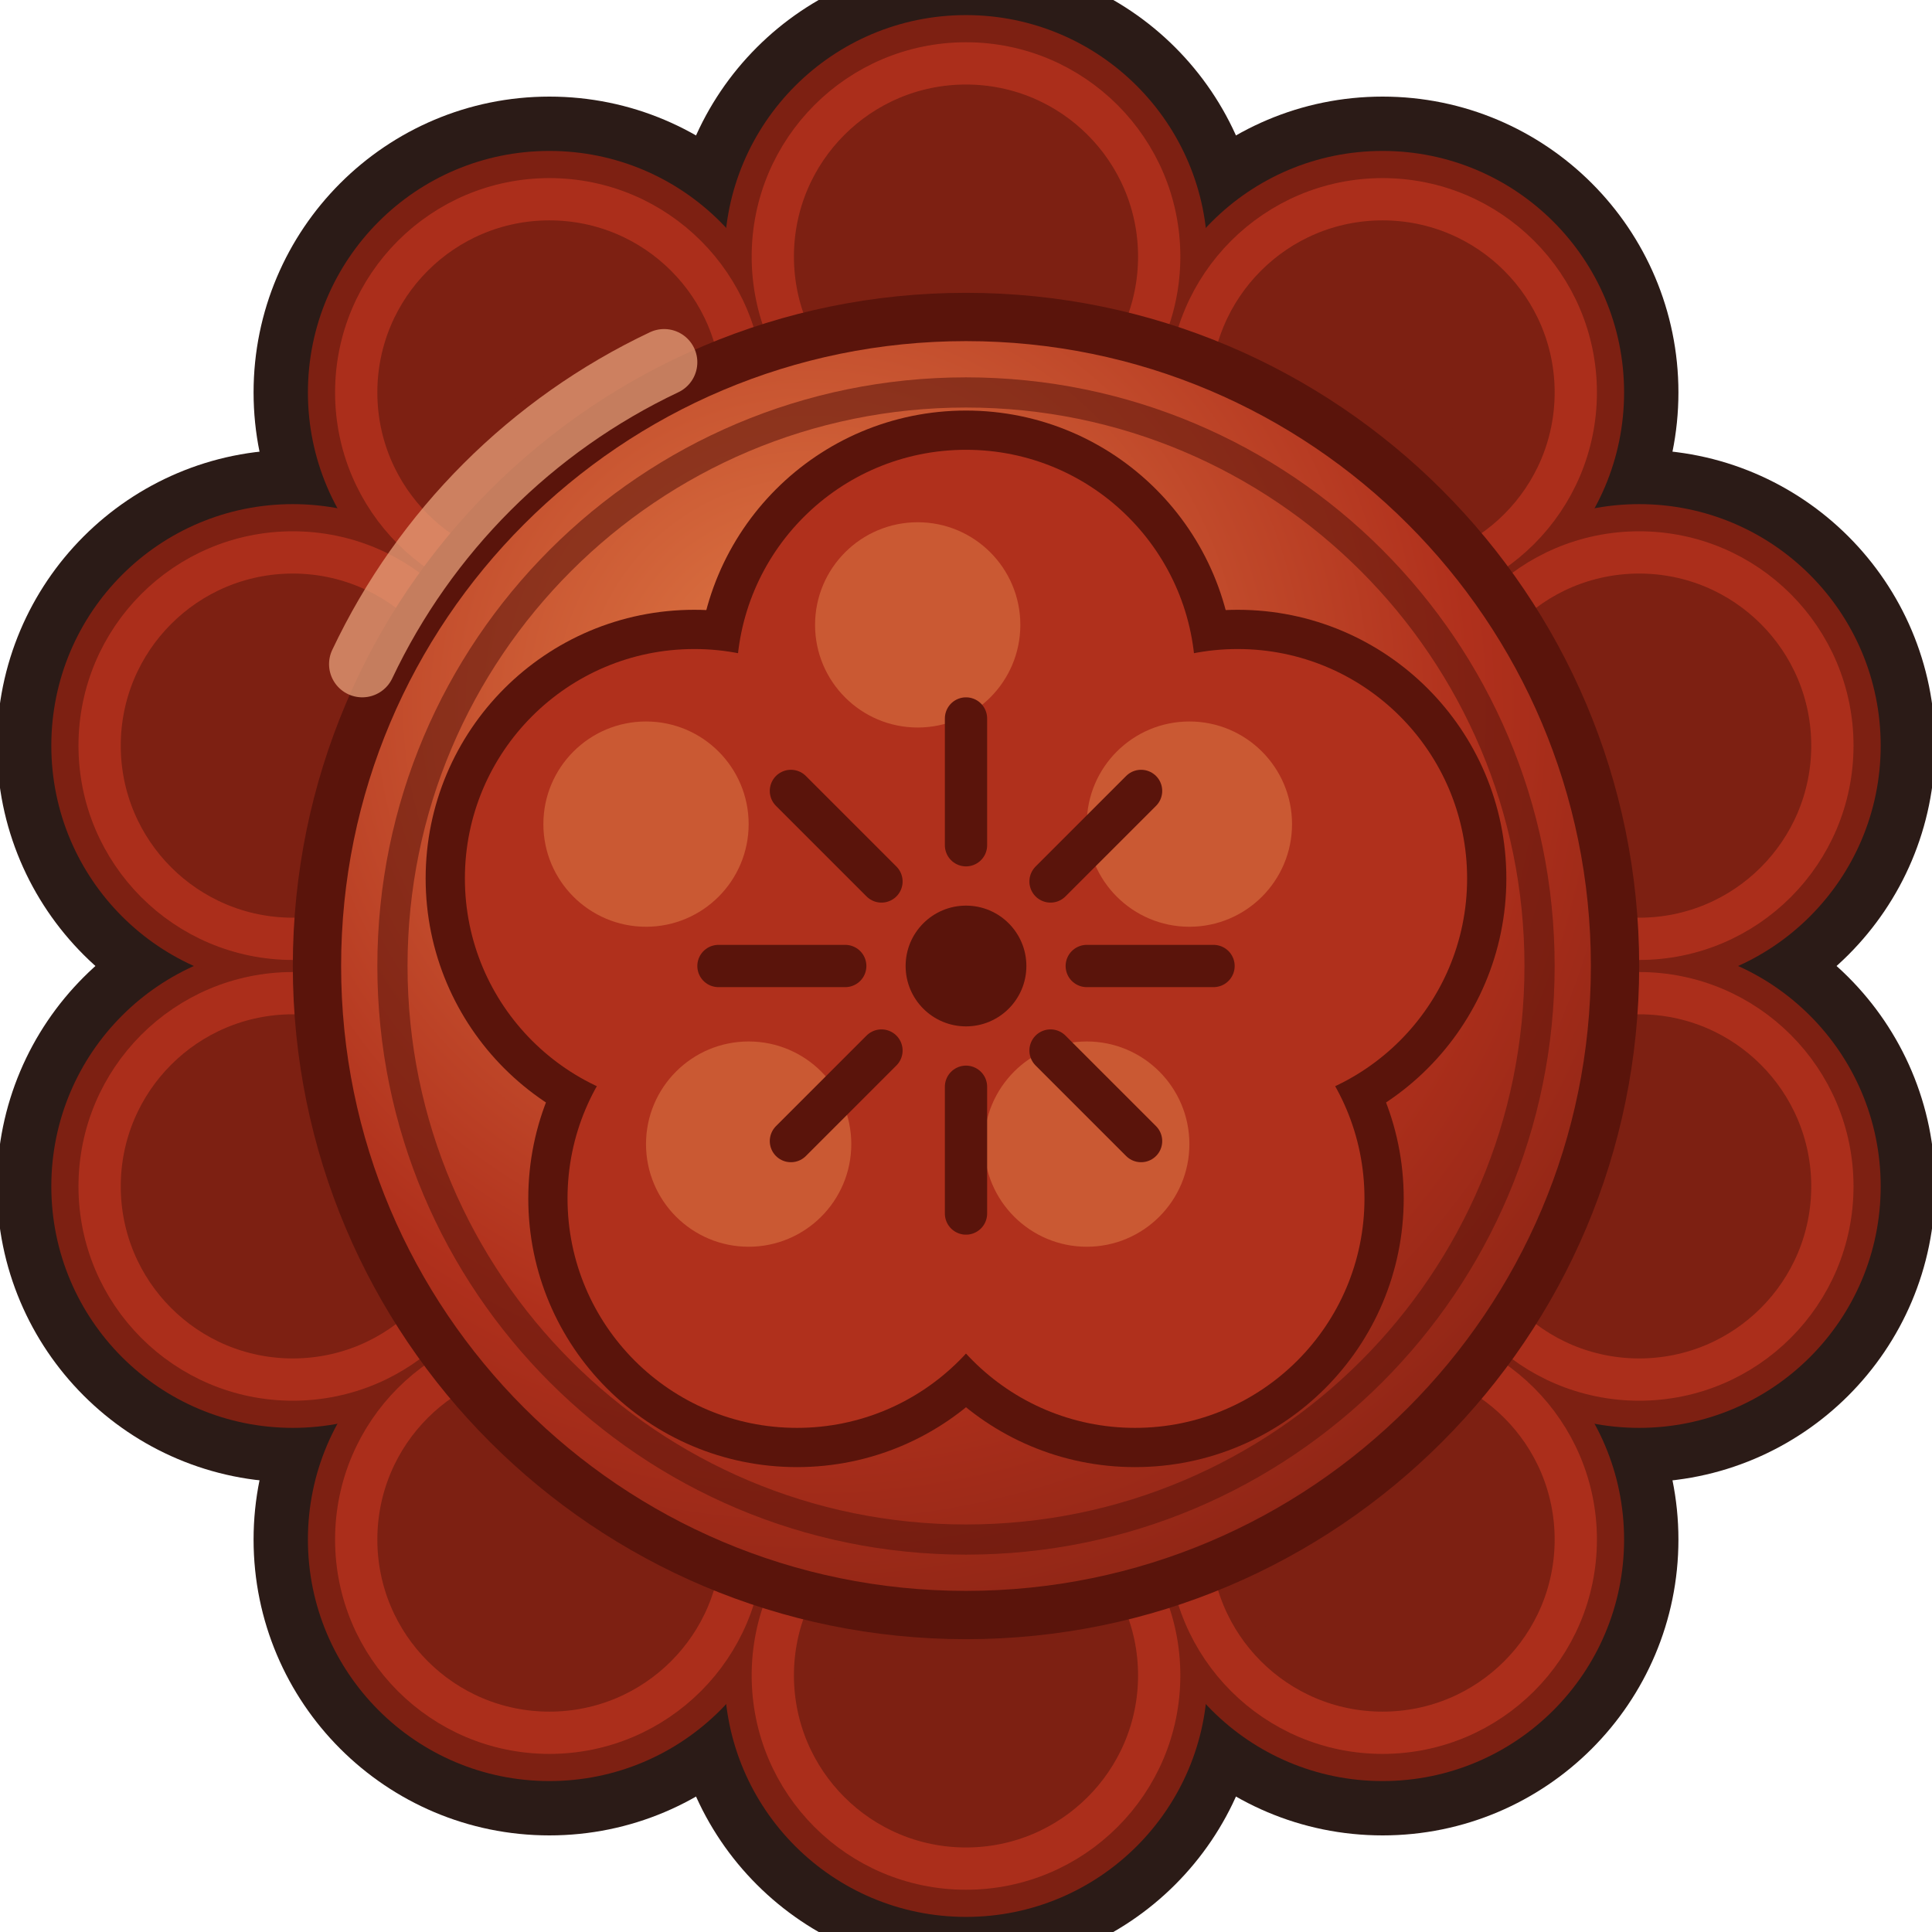
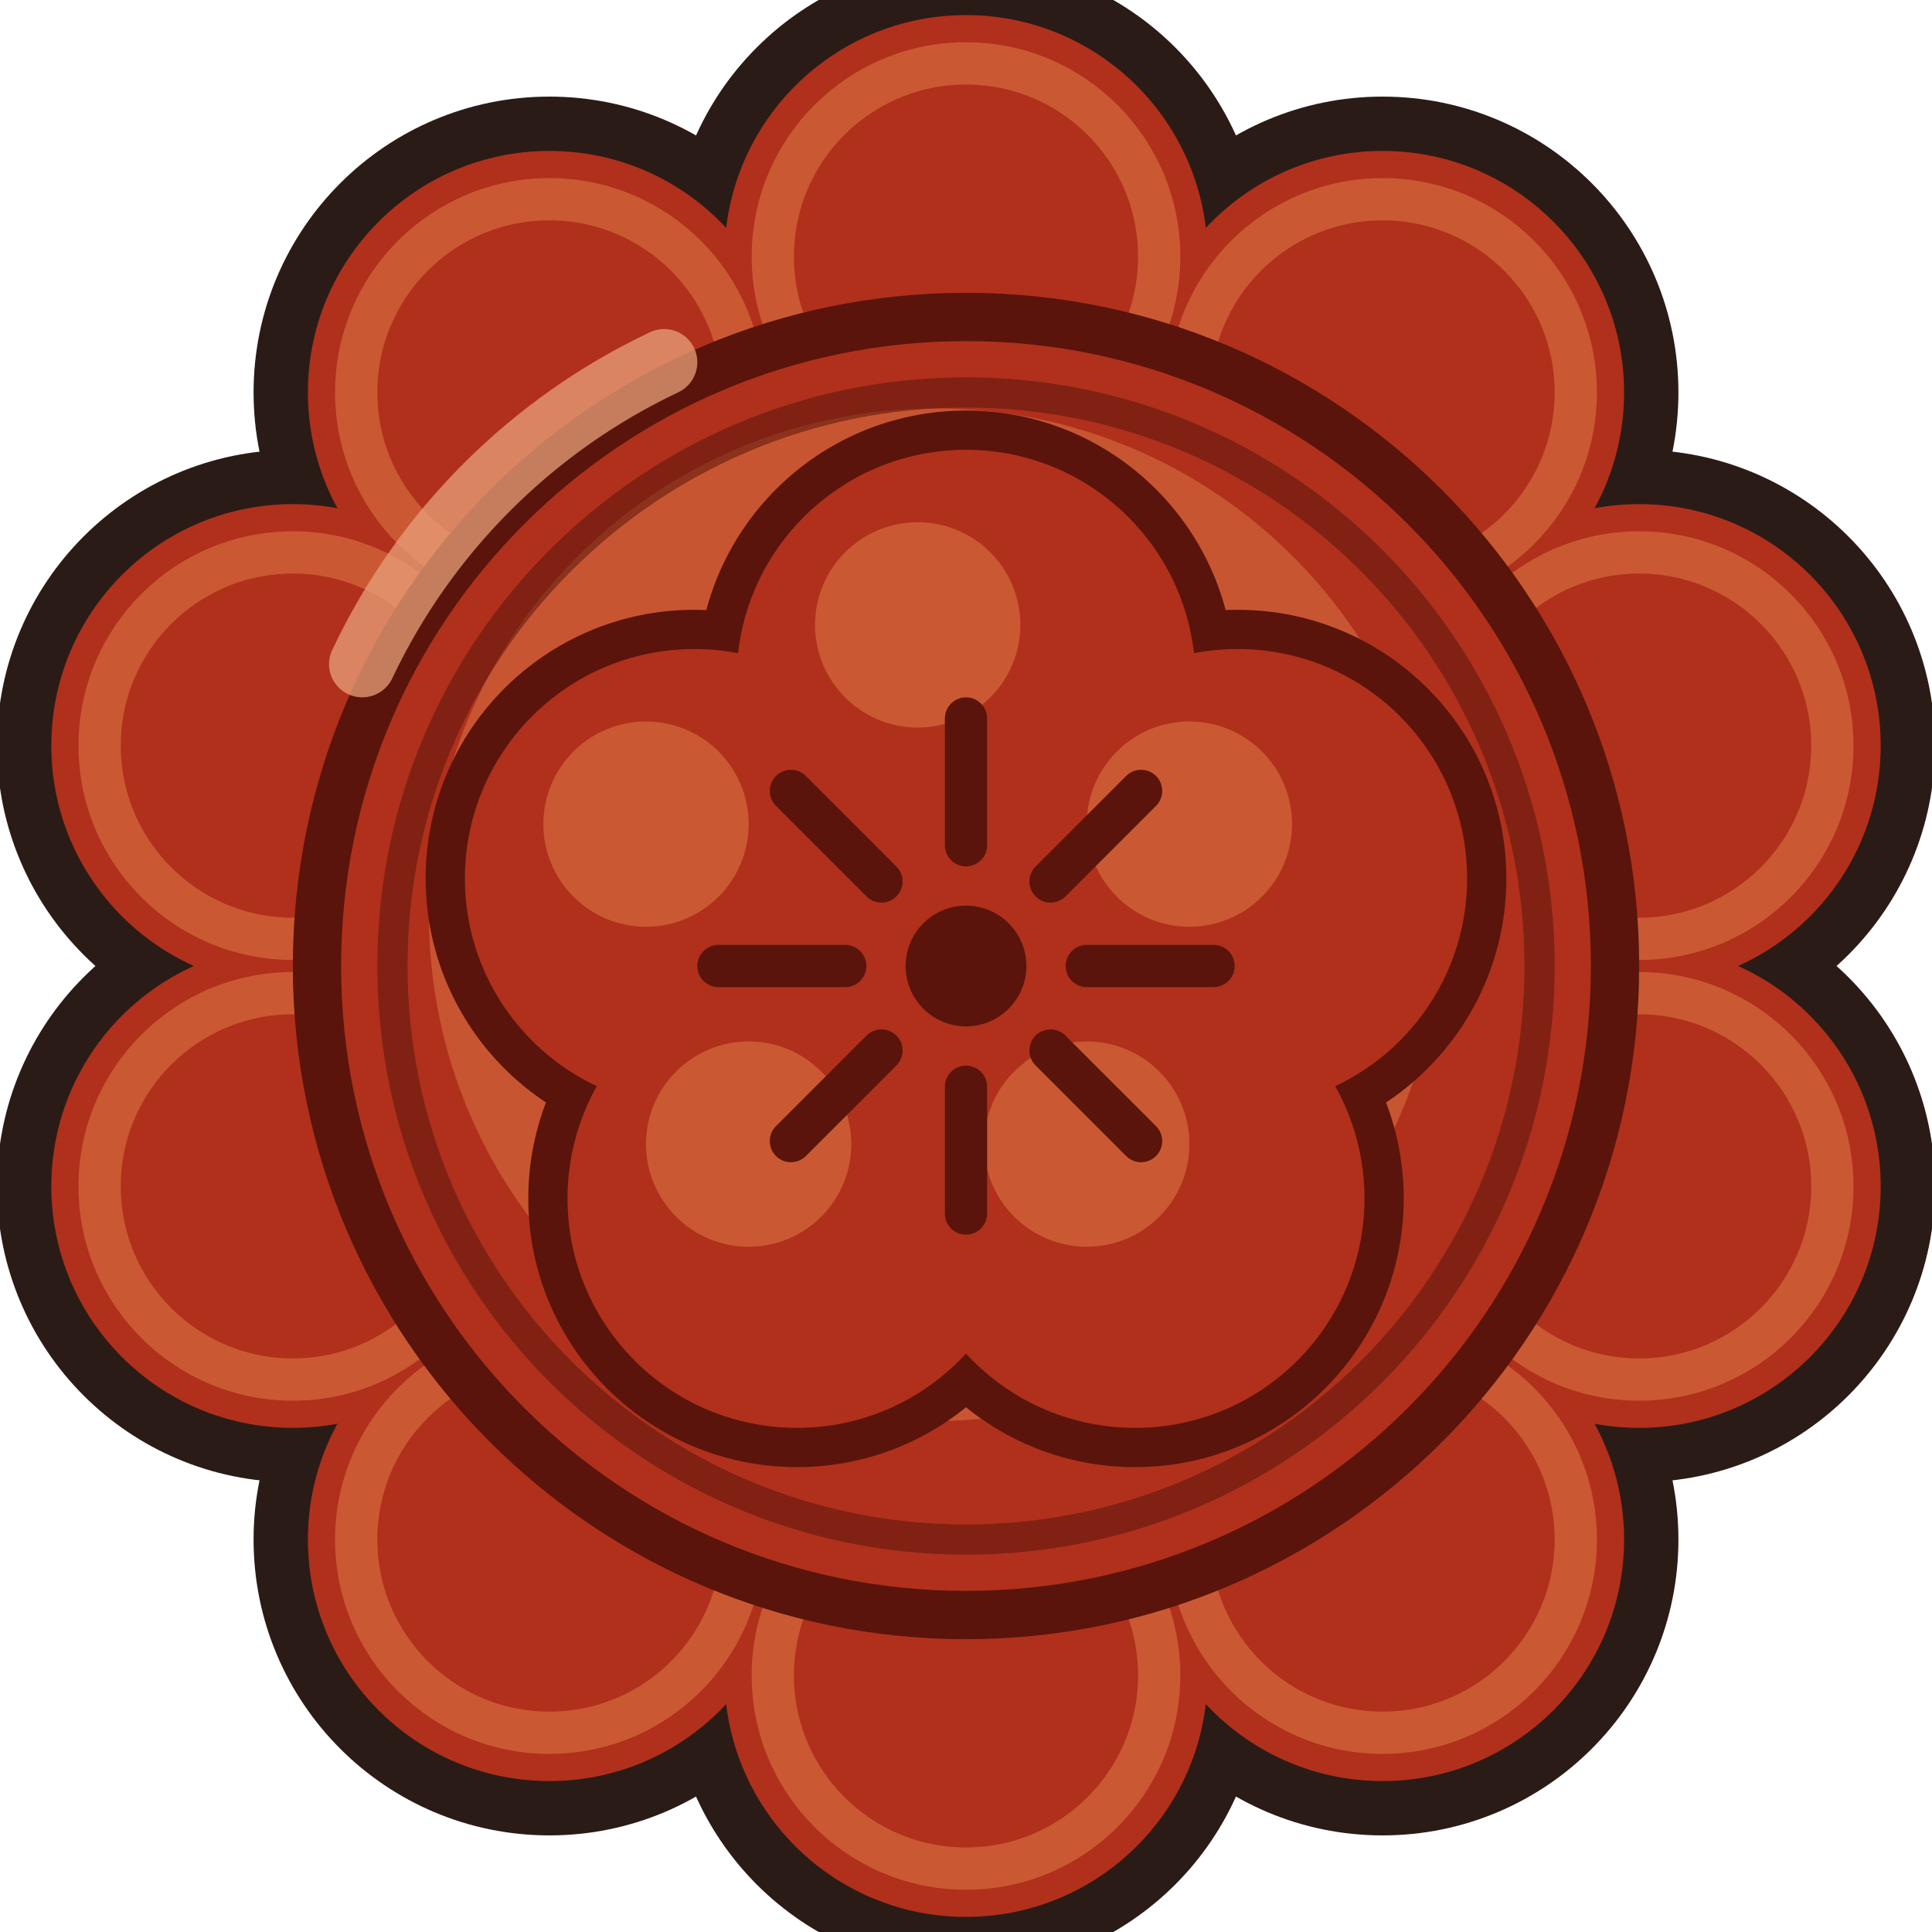
<svg xmlns="http://www.w3.org/2000/svg" viewBox="0 0 64 64">
-   <defs>
-     <radialGradient id="tile-red-g" cx=".38" cy=".3" r=".85">
-       <stop offset="0" stop-color="#e07a46" />
-       <stop offset=".6" stop-color="#b0301c" />
-       <stop offset="1" stop-color="#7d2012" />
-     </radialGradient>
-   </defs>
-   <g fill="#7d2012" stroke="#2b1b17" stroke-width="3.6">
+   <g fill="#b0301c" stroke="#2b1b17" stroke-width="3.6">
    <circle cx="32" cy="8.5" r="8" />
    <circle cx="45.8" cy="13" r="8" />
    <circle cx="54.3" cy="24.7" r="8" />
    <circle cx="54.3" cy="39.3" r="8" />
    <circle cx="45.8" cy="51" r="8" />
    <circle cx="32" cy="55.5" r="8" />
    <circle cx="18.2" cy="51" r="8" />
    <circle cx="9.7" cy="39.3" r="8" />
    <circle cx="9.7" cy="24.7" r="8" />
    <circle cx="18.2" cy="13" r="8" />
    <circle cx="32" cy="32" r="24" stroke="none" />
  </g>
-   <g fill="#7d2012">
+   <g fill="#b0301c">
    <circle cx="32" cy="8.5" r="8" />
    <circle cx="45.8" cy="13" r="8" />
    <circle cx="54.3" cy="24.7" r="8" />
    <circle cx="54.3" cy="39.3" r="8" />
    <circle cx="45.8" cy="51" r="8" />
    <circle cx="32" cy="55.5" r="8" />
    <circle cx="18.2" cy="51" r="8" />
    <circle cx="9.7" cy="39.3" r="8" />
    <circle cx="9.7" cy="24.7" r="8" />
    <circle cx="18.2" cy="13" r="8" />
    <circle cx="32" cy="32" r="24" />
  </g>
-   <g fill="none" stroke="#b0301c" stroke-width="1.4" opacity=".9">
+   <g fill="none" stroke="#ca5933" stroke-width="1.4">
    <circle cx="32" cy="8.5" r="6.4" />
    <circle cx="45.8" cy="13" r="6.4" />
    <circle cx="54.3" cy="24.7" r="6.4" />
    <circle cx="54.3" cy="39.3" r="6.4" />
    <circle cx="45.8" cy="51" r="6.4" />
    <circle cx="32" cy="55.5" r="6.4" />
    <circle cx="18.2" cy="51" r="6.4" />
    <circle cx="9.7" cy="39.3" r="6.4" />
    <circle cx="9.7" cy="24.7" r="6.4" />
    <circle cx="18.2" cy="13" r="6.4" />
  </g>
-   <circle cx="32" cy="32" r="21.5" fill="url(#tile-red-g)" stroke="#5a140b" stroke-width="1.6" />
+   <circle cx="32" cy="32" r="21.5" fill="#b0301c" stroke="#5a140b" stroke-width="1.6" />
+   <circle cx="30.98" cy="30.3" r="16.77" fill="#c85531" stroke="none" />
+   <circle cx="29.31" cy="27.51" r="9.03" fill="#e07a46" stroke="none" />
  <circle cx="32" cy="32" r="19" fill="none" stroke="#5a140b" stroke-width="1" opacity=".55" />
  <g fill="#b0301c" stroke="#5a140b" stroke-width="2.6">
    <circle cx="32" cy="22.5" r="7.6" />
    <circle cx="41" cy="29.1" r="7.6" />
    <circle cx="37.6" cy="39.7" r="7.6" />
    <circle cx="26.4" cy="39.7" r="7.6" />
    <circle cx="23" cy="29.1" r="7.6" />
    <circle cx="32" cy="32" r="9.5" stroke="none" />
  </g>
  <g fill="#b0301c">
    <circle cx="32" cy="22.5" r="7.6" />
    <circle cx="41" cy="29.1" r="7.6" />
    <circle cx="37.6" cy="39.7" r="7.6" />
    <circle cx="26.4" cy="39.7" r="7.6" />
    <circle cx="23" cy="29.1" r="7.6" />
    <circle cx="32" cy="32" r="10" />
  </g>
-   <g fill="#e07a46" opacity=".55">
+   <g fill="#ca5933">
    <circle cx="30.4" cy="20.7" r="3.4" />
    <circle cx="39.4" cy="27.3" r="3.4" />
    <circle cx="36" cy="37.9" r="3.4" />
    <circle cx="24.8" cy="37.9" r="3.4" />
    <circle cx="21.4" cy="27.3" r="3.4" />
  </g>
  <path d="M36 32L40.2 32M34.8 34.8L37.8 37.8M32 36L32 40.2M29.2 34.8L26.2 37.8M28 32L23.8 32M29.2 29.2L26.2 26.2M32 28L32 23.8M34.8 29.2L37.8 26.2" stroke="#5a140b" stroke-width="1.4" stroke-linecap="round" />
  <circle cx="32" cy="32" r="2" fill="#5a140b" />
  <path d="M12 22A21 21 0 0 1 22 12" fill="none" stroke="#e8a07a" stroke-width="2.2" stroke-linecap="round" opacity=".75" />
</svg>
